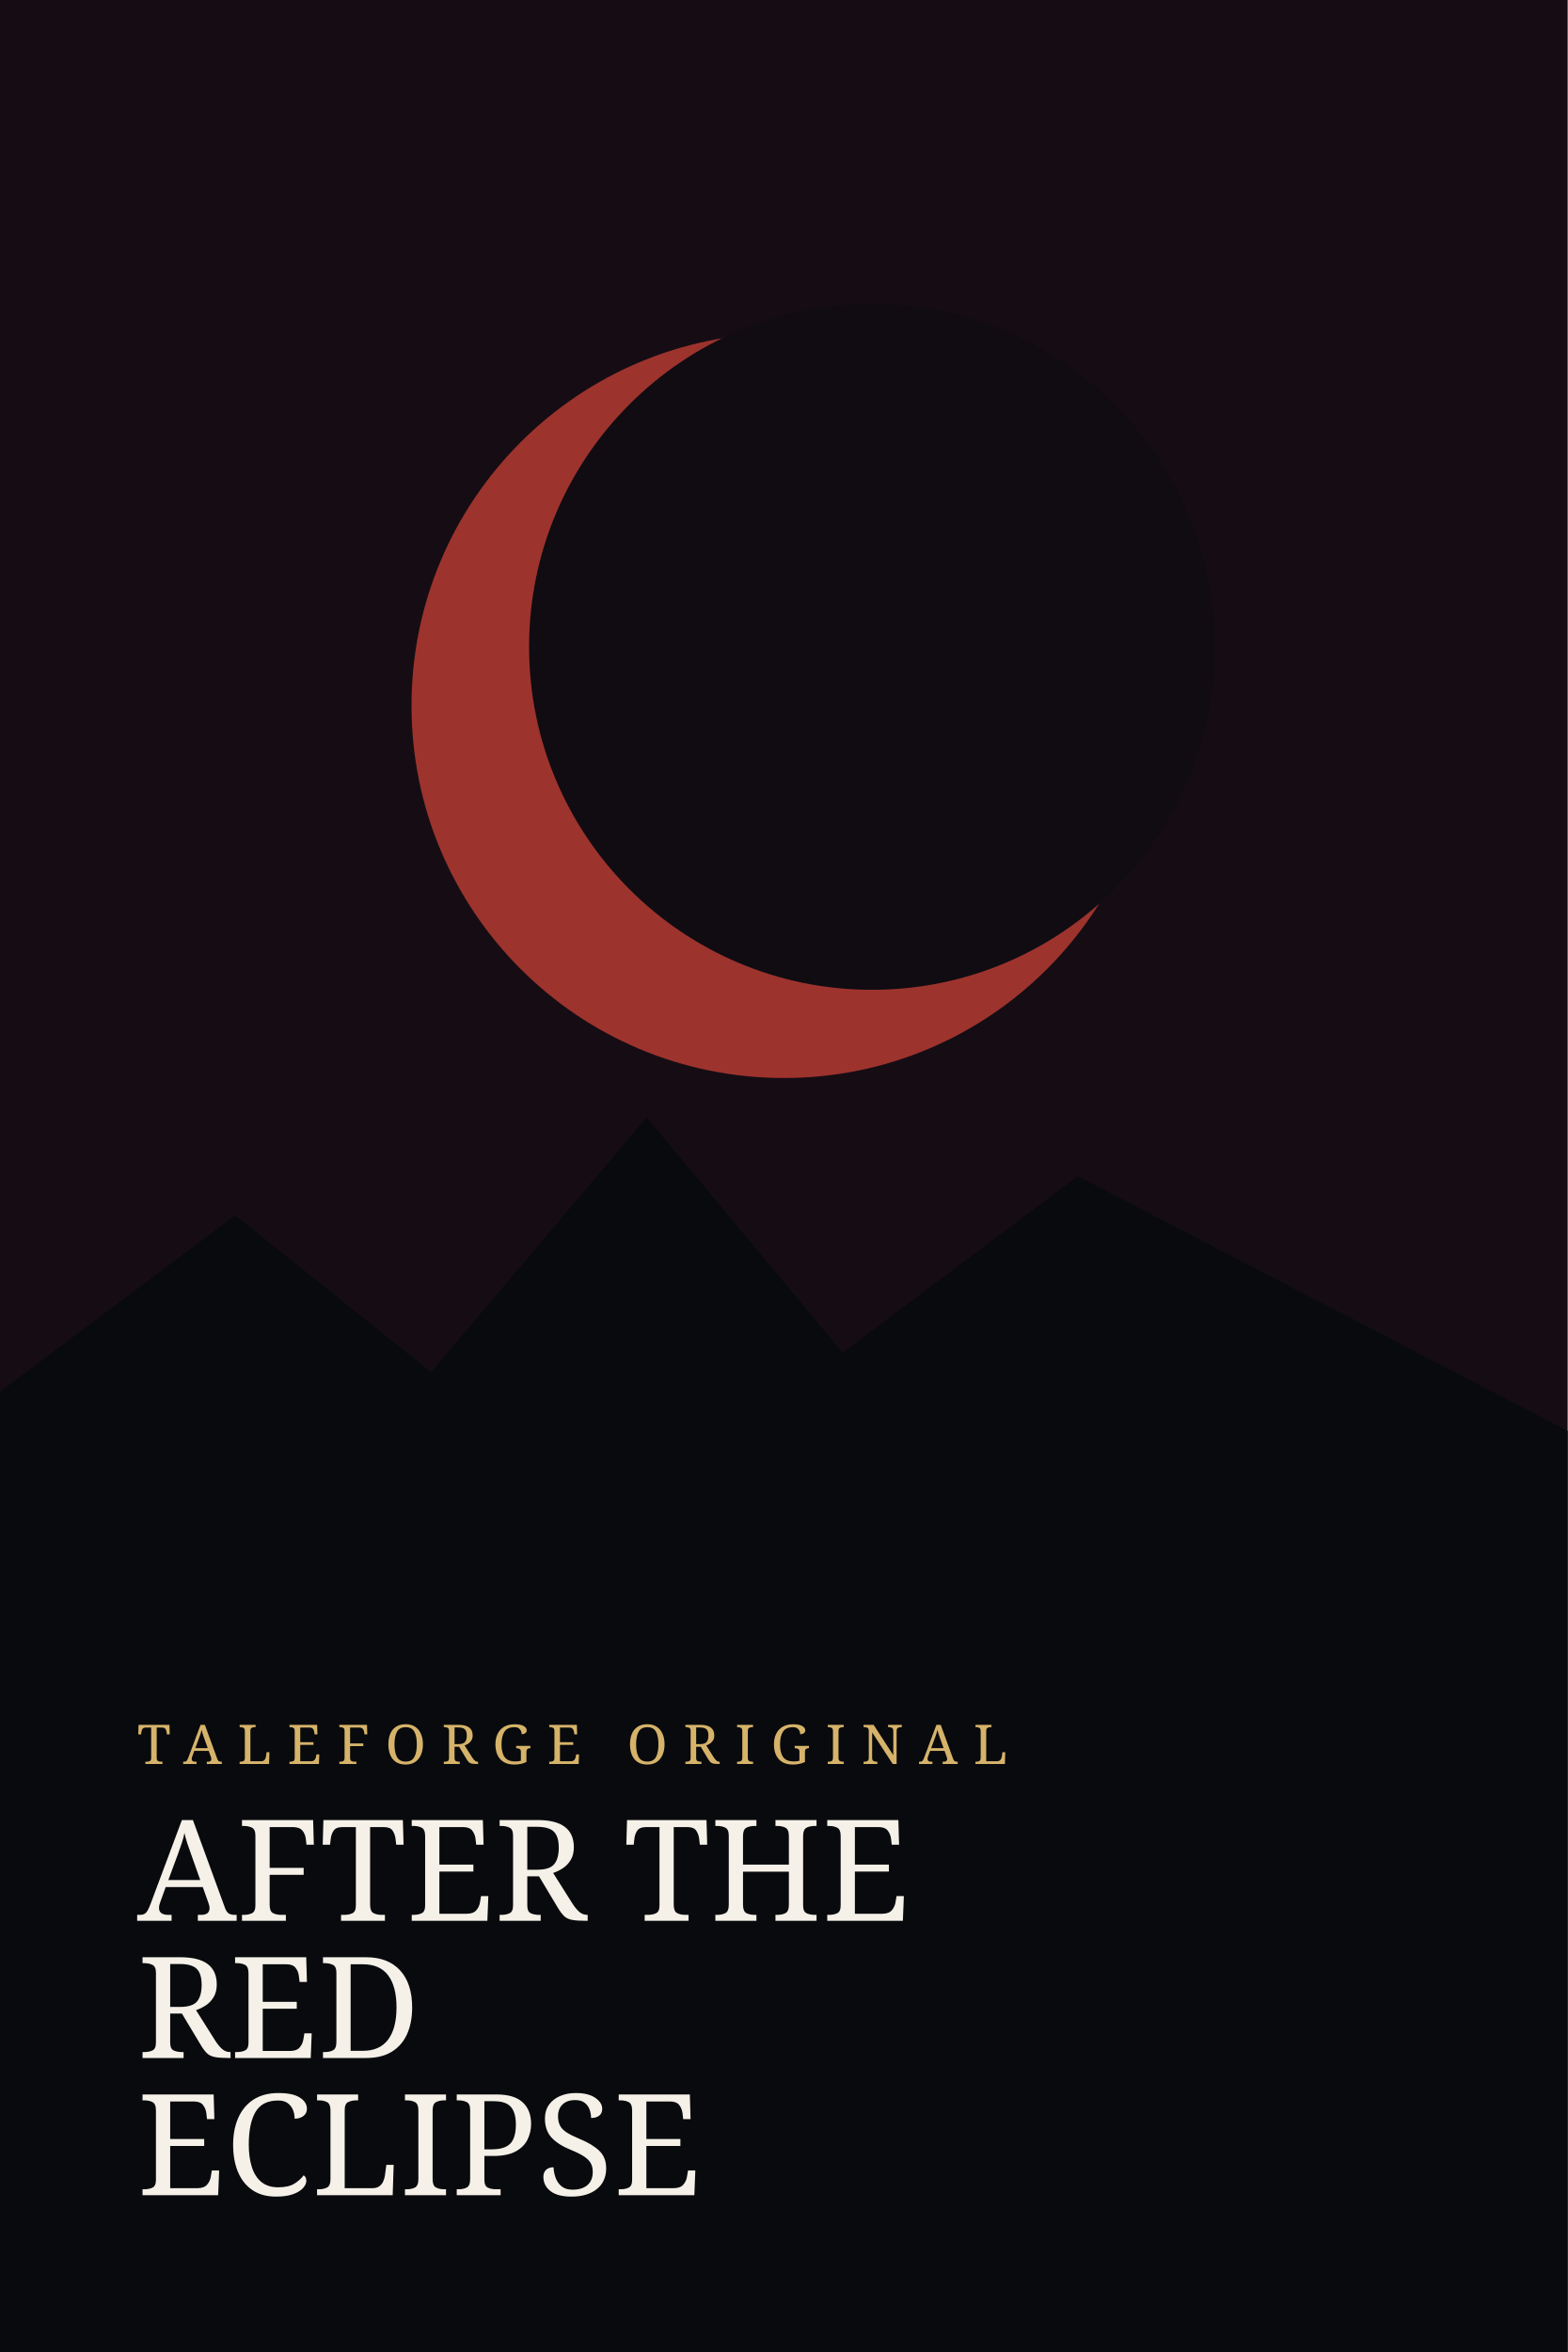
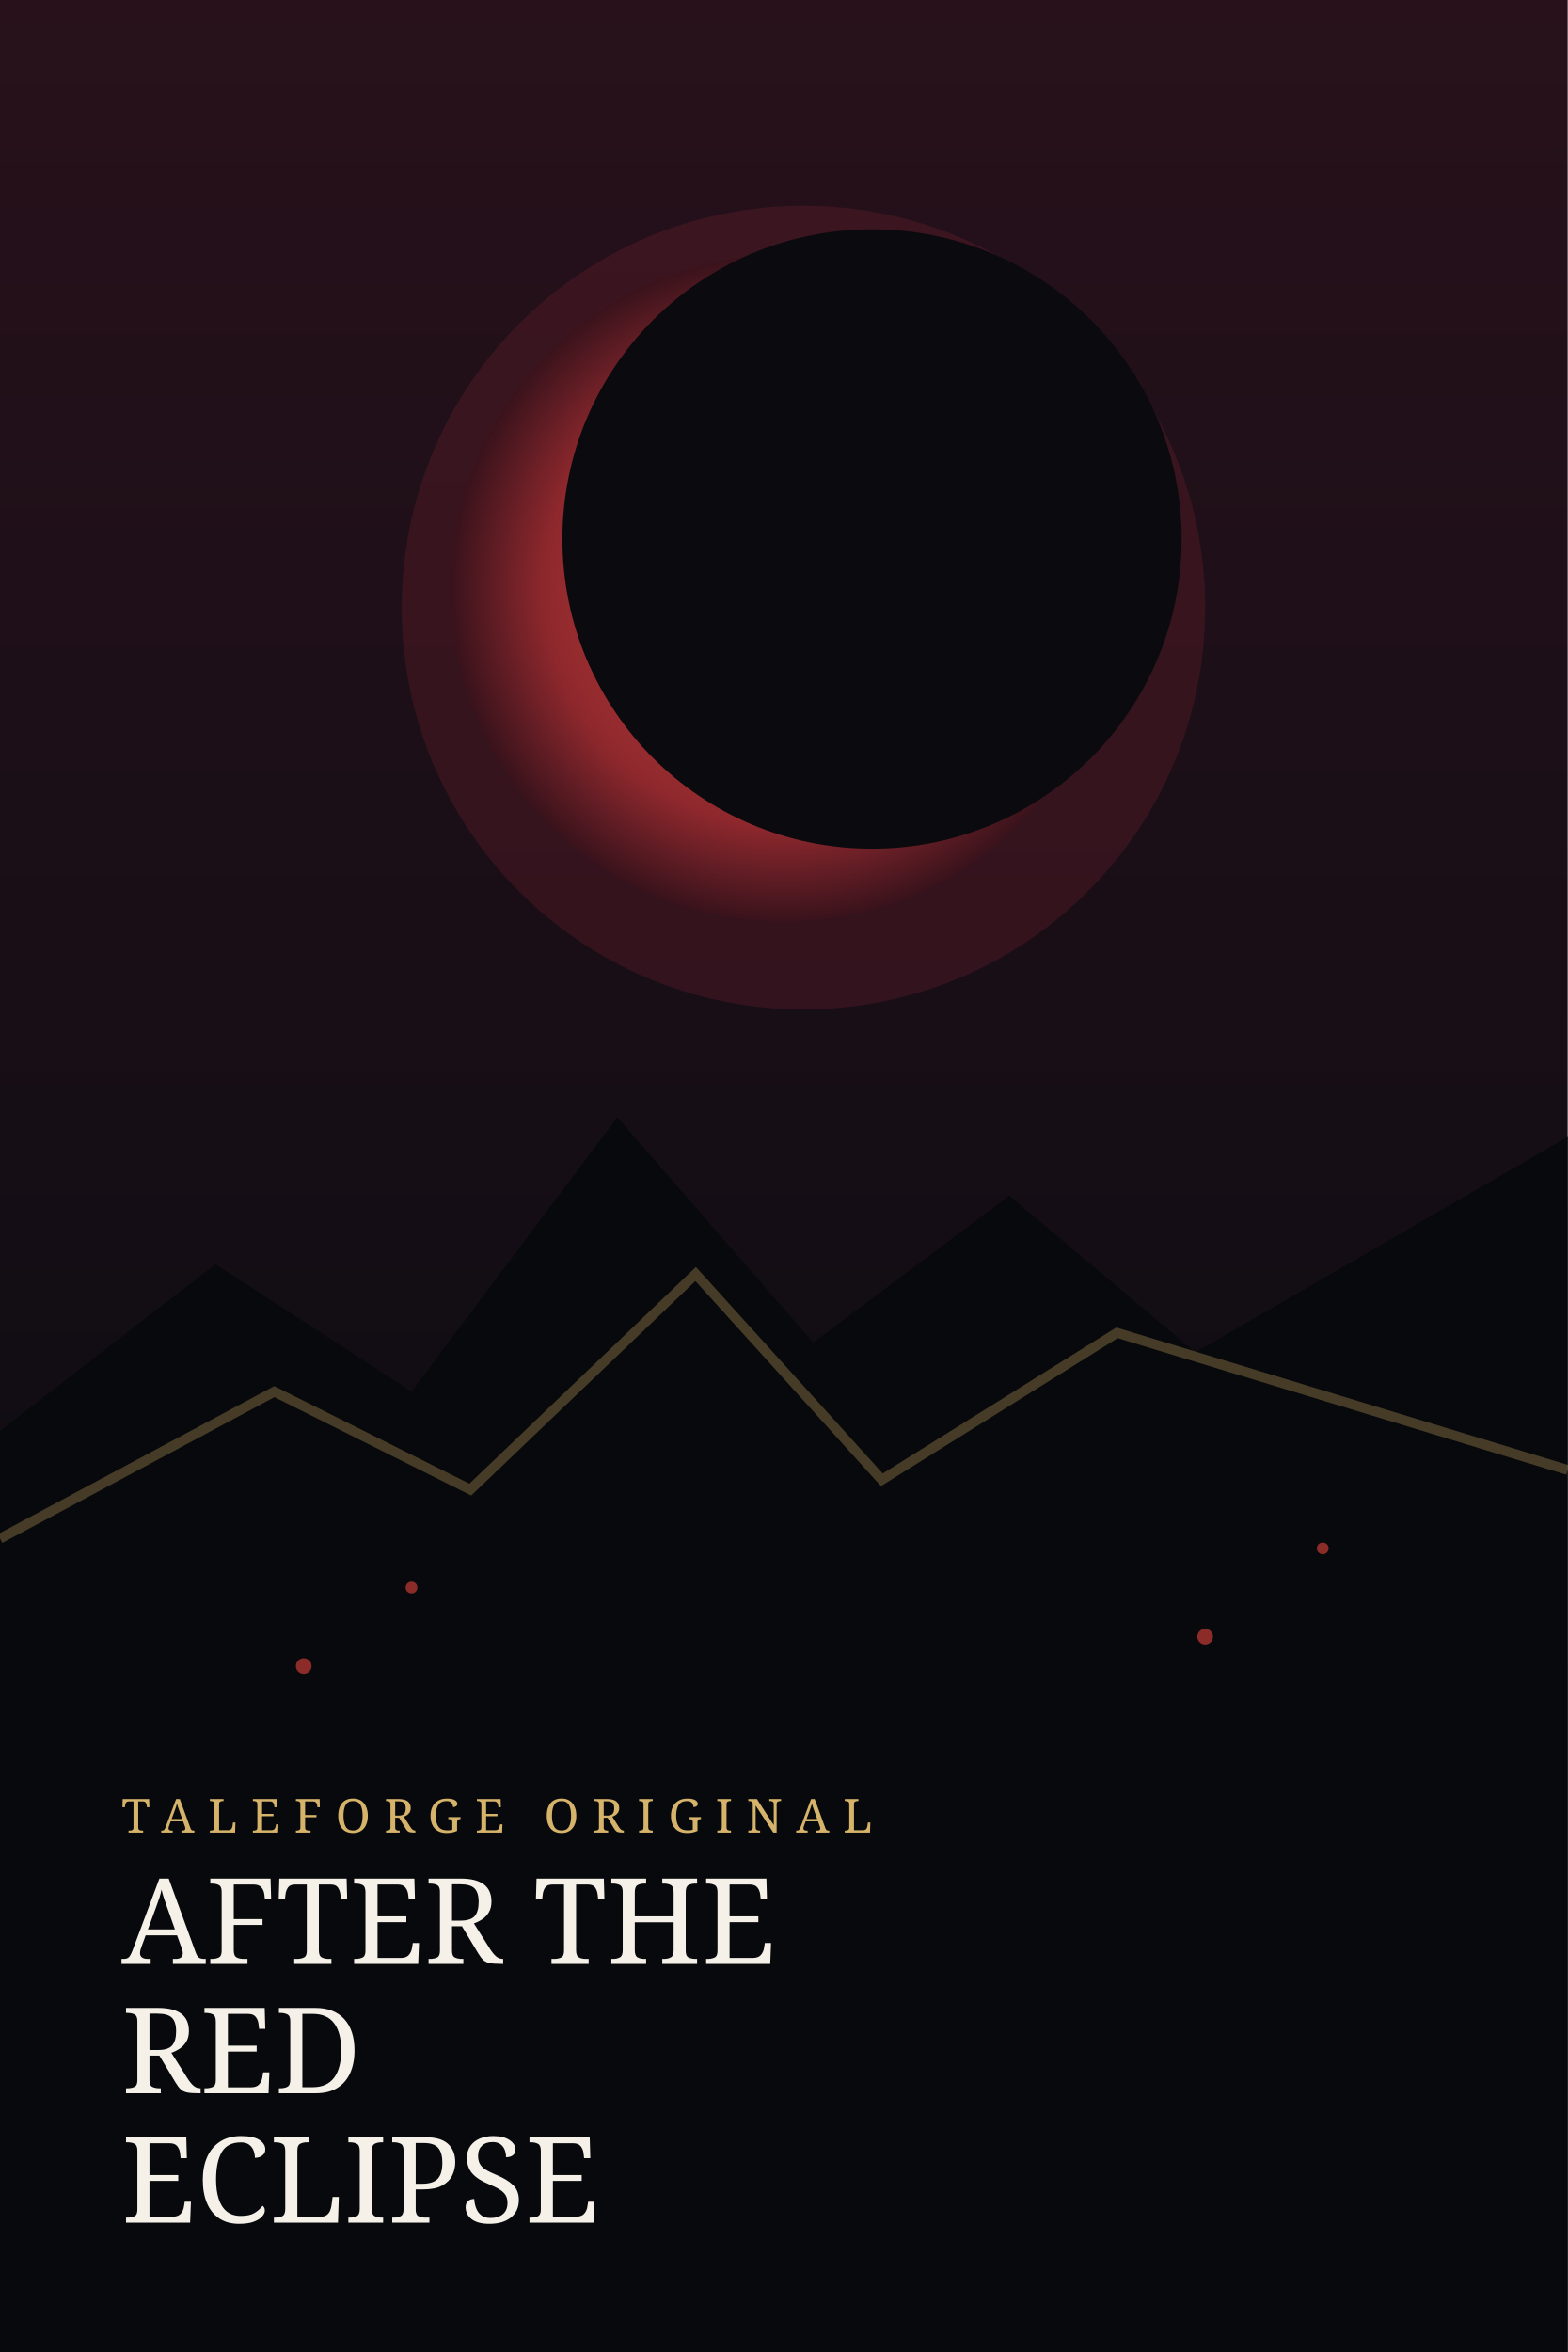
<svg xmlns="http://www.w3.org/2000/svg" viewBox="0 0 800 1200">
-   <rect width="800" height="1200" fill="#160d14" />
-   <circle cx="400" cy="360" r="190" fill="#9d332d" />
-   <circle cx="445" cy="330" r="175" fill="#100c12" />
-   <path d="M0 710L120 620 220 700 330 570 430 690 550 600 800 730V1200H0Z" fill="#090a0d" />
-   <text x="70" y="900" fill="#d6b36a" font-family="Georgia" font-size="28" letter-spacing="8">TALEFORGE ORIGINAL</text>
-   <text x="70" y="980" fill="#f5f1e8" font-family="Georgia" font-size="72">AFTER THE</text>
-   <text x="70" y="1050" fill="#f5f1e8" font-family="Georgia" font-size="72">RED</text>
-   <text x="70" y="1120" fill="#f5f1e8" font-family="Georgia" font-size="72">ECLIPSE</text>
+   <defs>
+     <linearGradient id="g" x2="0" y2="1">
+       <stop stop-color="#28111b" />
+       <stop offset=".58" stop-color="#120d14" />
+       <stop offset="1" stop-color="#07080b" />
+     </linearGradient>
+     <radialGradient id="e">
+       <stop stop-color="#d4473d" />
+       <stop offset=".72" stop-color="#8e282d" />
+       <stop offset="1" stop-color="#3b131c" />
+     </radialGradient>
+   </defs>
+   <rect width="800" height="1200" fill="url(#g)" />
+   <circle cx="410" cy="310" r="205" fill="#5c1c28" opacity=".4" />
+   <circle cx="400" cy="300" r="170" fill="url(#e)" />
+   <circle cx="445" cy="275" r="158" fill="#0b0a0e" />
+   <path d="M0 730L110 645 210 710 315 570 415 685 515 610 610 690 800 580V1200H0Z" fill="#08090c" />
+   <path d="M0 785L140 710 240 760 355 650 450 755 570 680 800 750" fill="none" stroke="#d6b36a" stroke-opacity=".3" stroke-width="5" />
+   <g fill="#c43b35" opacity=".7">
+     <circle cx="155" cy="850" r="4" />
+     <circle cx="210" cy="810" r="3" />
+     <circle cx="615" cy="835" r="4" />
+     <circle cx="675" cy="790" r="3" />
+   </g>
+   <text x="62" y="935" fill="#d6b36a" font-family="Georgia" font-size="24" letter-spacing="7">TALEFORGE ORIGINAL</text>
+   <text x="62" y="1002" fill="#f5f1e8" font-family="Georgia" font-size="61">AFTER THE</text>
+   <text x="62" y="1068" fill="#f5f1e8" font-family="Georgia" font-size="61">RED</text>
+   <text x="62" y="1134" fill="#f5f1e8" font-family="Georgia" font-size="61">ECLIPSE</text>
</svg>
